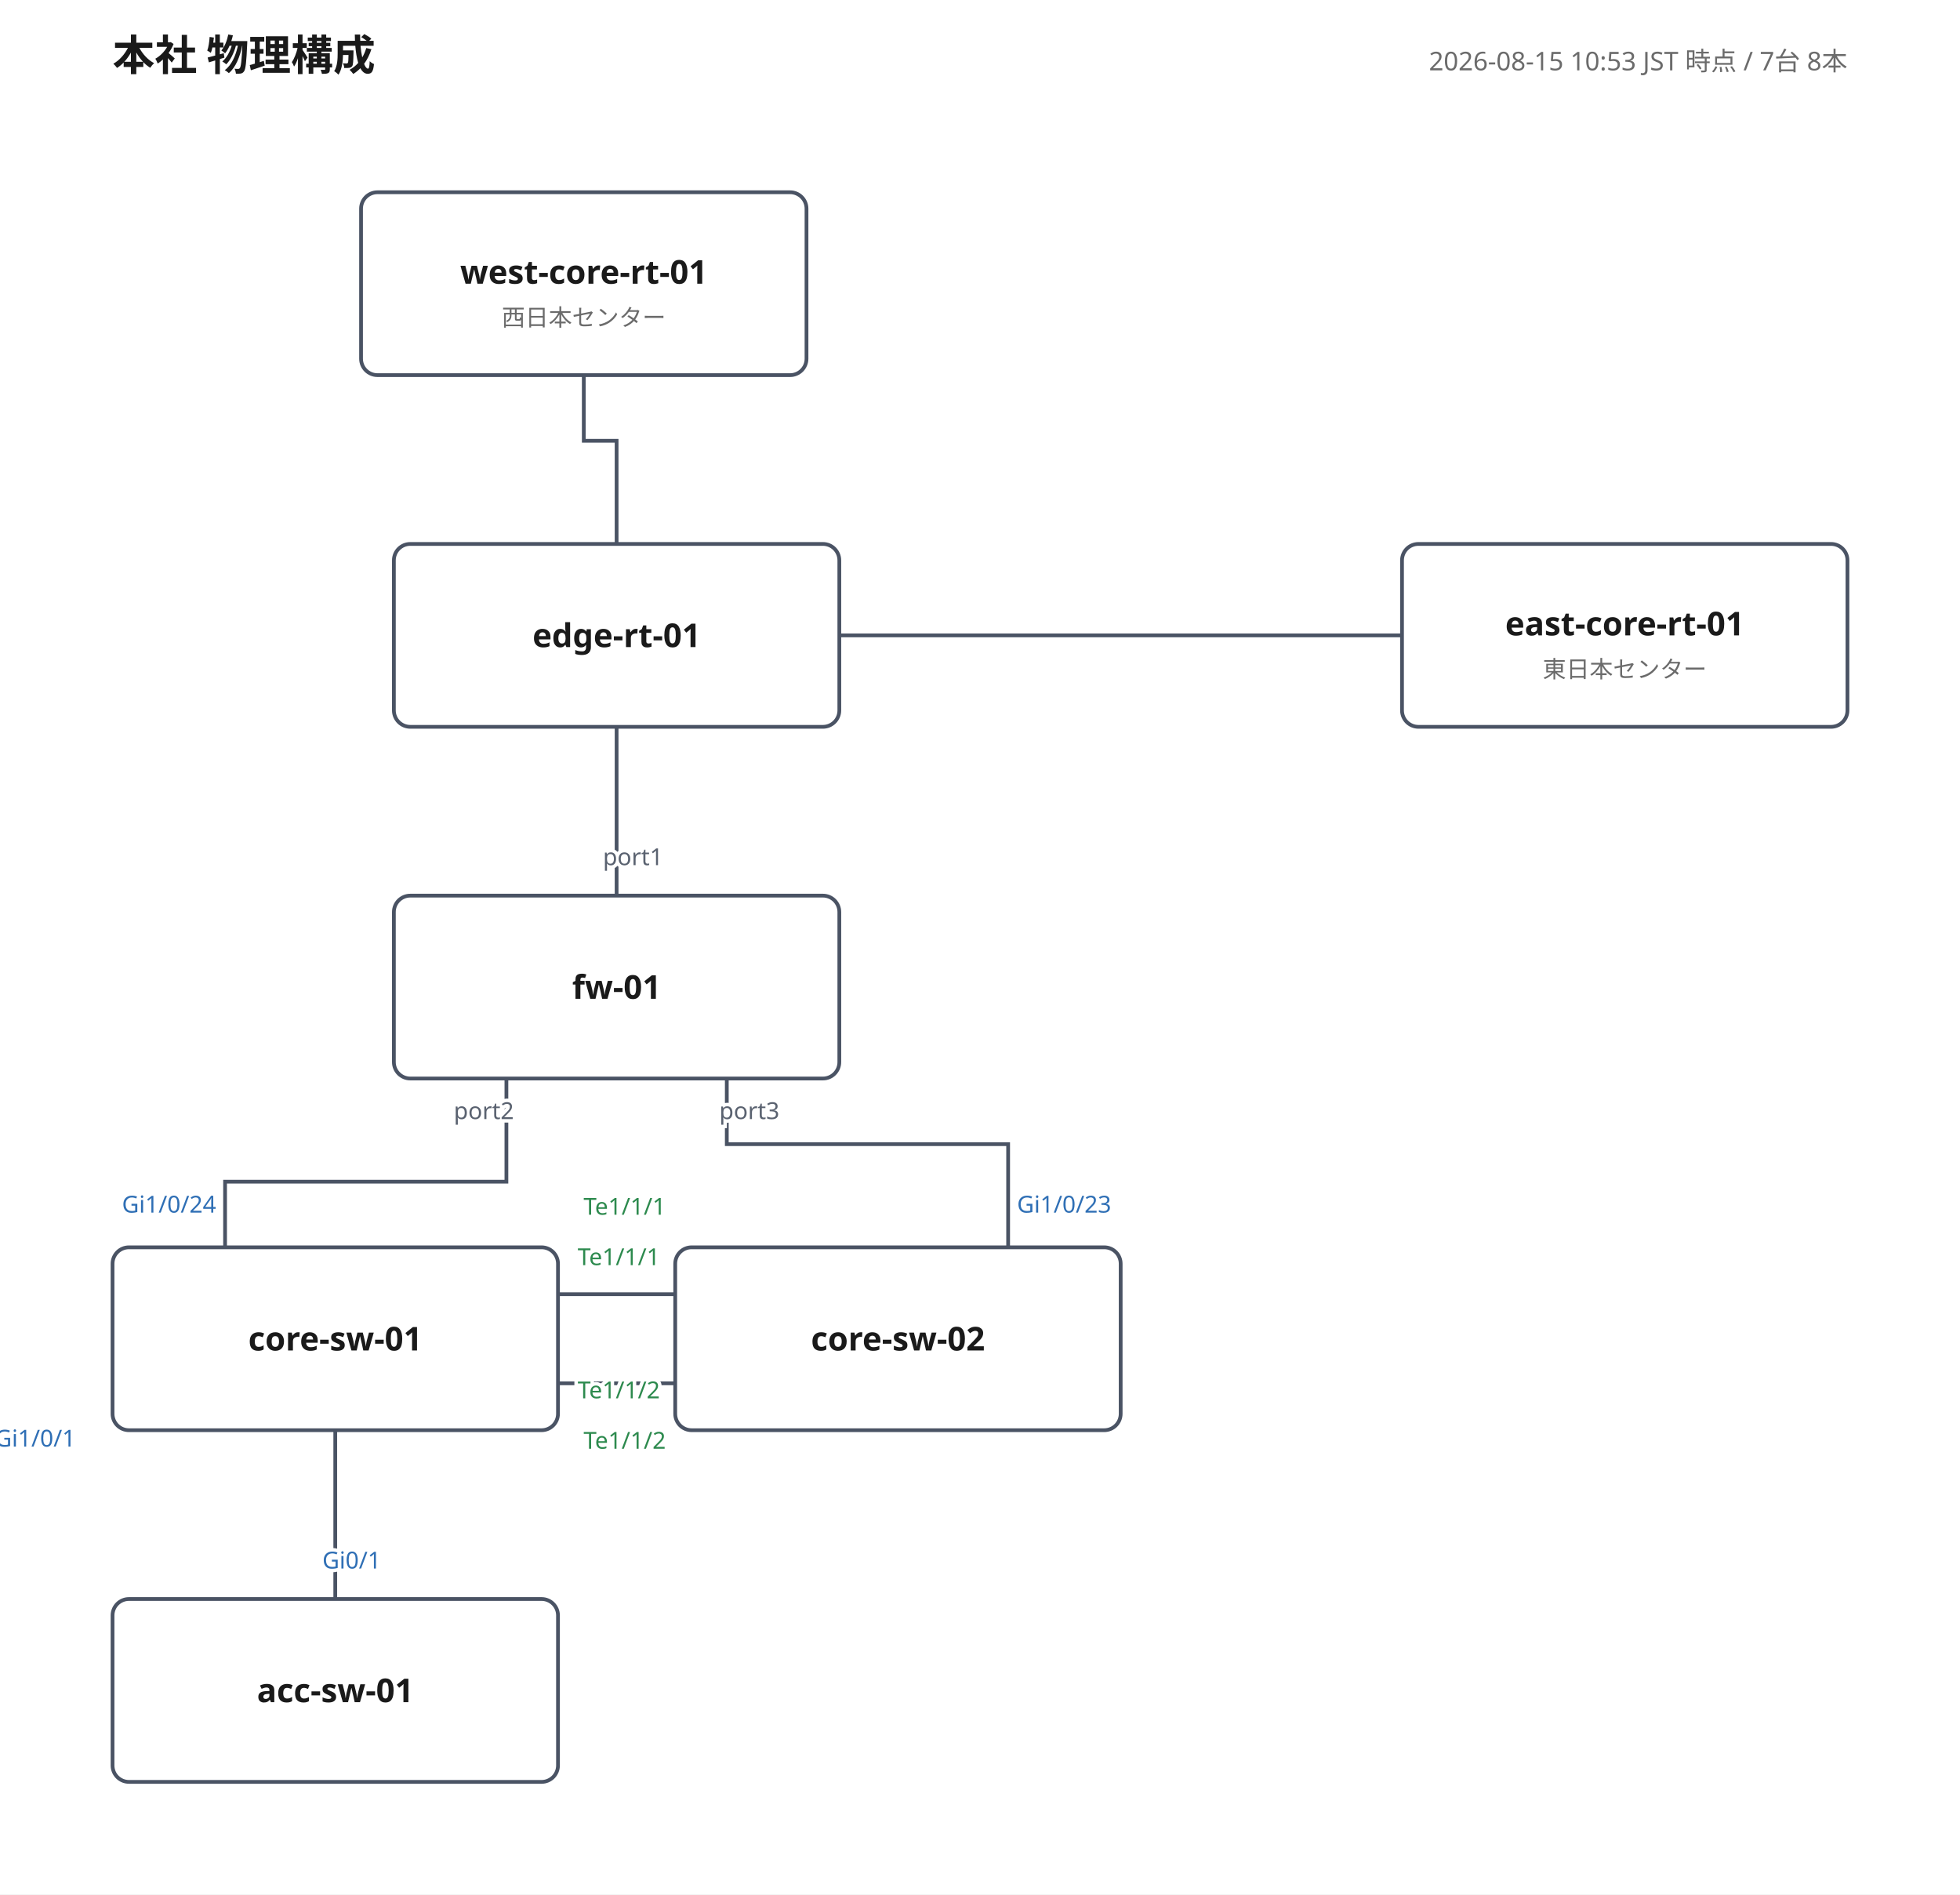
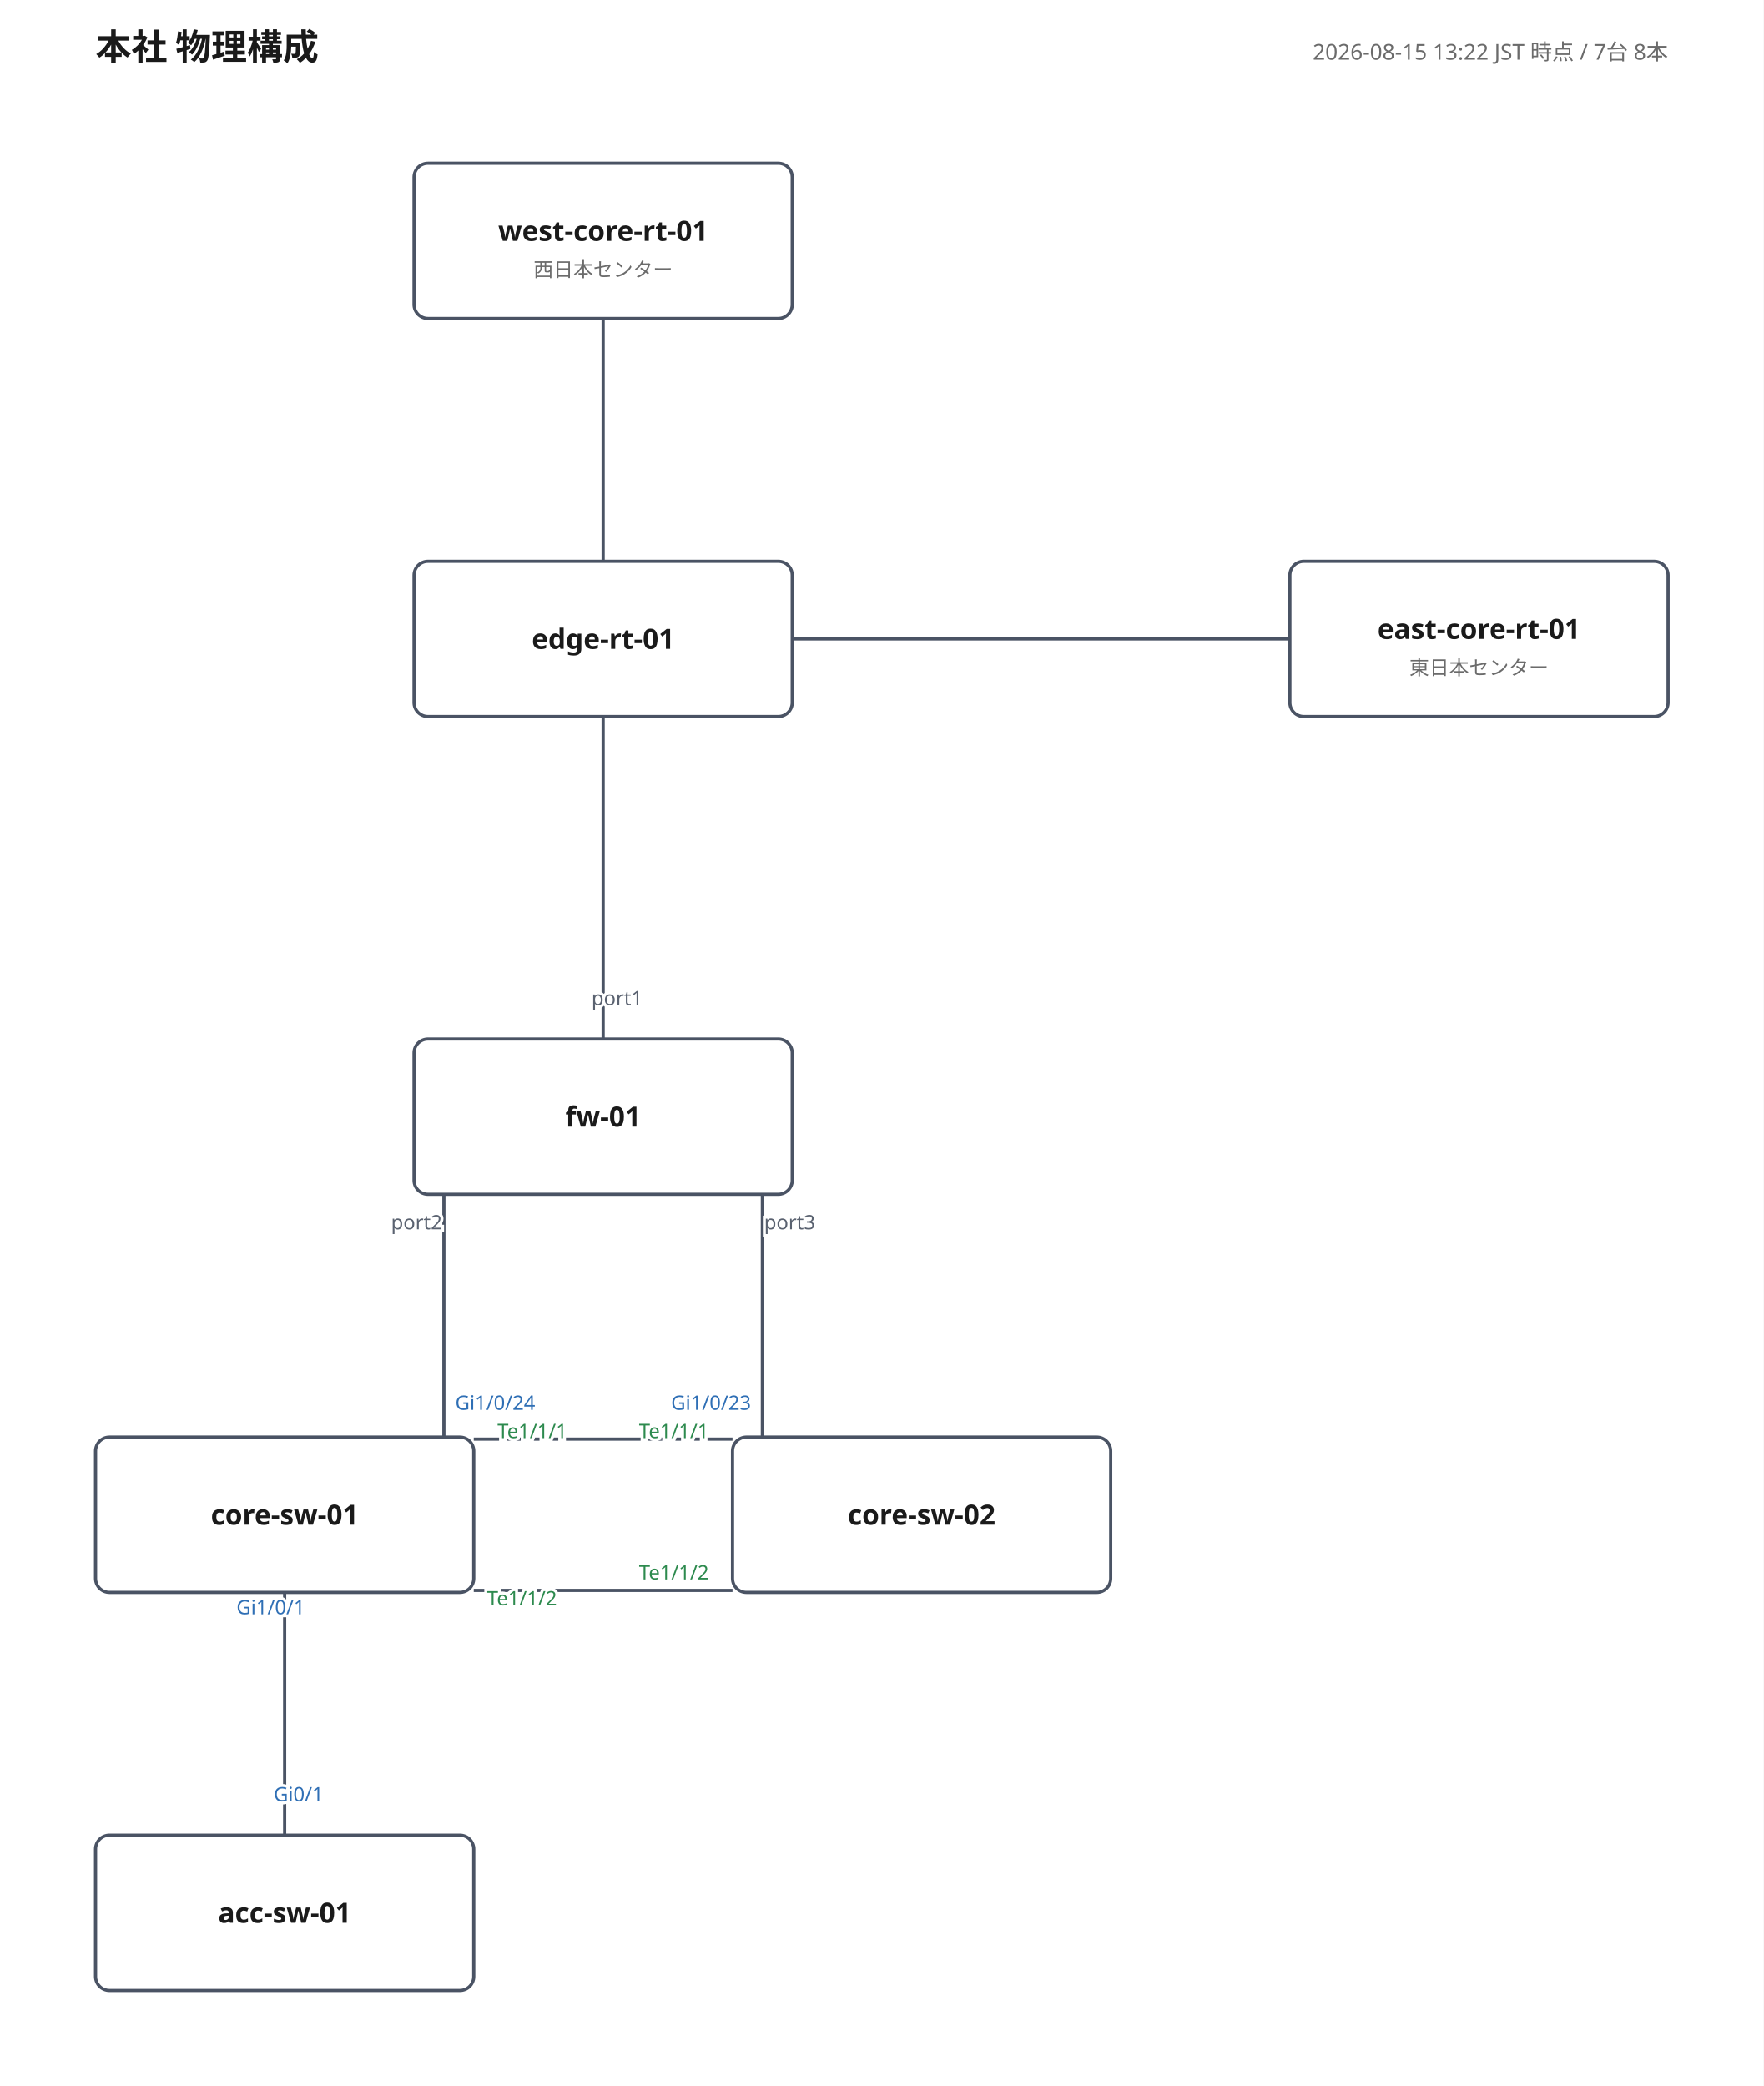
- <svg xmlns="http://www.w3.org/2000/svg" width="836" height="808" viewBox="0 0 836 808" font-family="'Yu Gothic', 'Hiragino Kaku Gothic ProN', Meiryo, 'Noto Sans JP', sans-serif">
+ <svg xmlns="http://www.w3.org/2000/svg" width="886" height="1048" viewBox="0 0 886 1048" font-family="'Yu Gothic', 'Hiragino Kaku Gothic ProN', Meiryo, 'Noto Sans JP', sans-serif">
  <rect width="100%" height="100%" fill="#ffffff" />
  <text x="48" y="30" font-size="18" font-weight="700" fill="#1a1a1a">本社 物理構成</text>
-   <text x="788" y="30" font-size="11" fill="#6b6b6b" text-anchor="end">2026-08-15 10:53 JST 時点 / 7台 8本</text>
-   <polyline points="263,310 263,354 263,354 263,382" fill="none" stroke="#4a5364" stroke-width="1.6" />
-   <text class="port-label" x="135.0" y="317.0" font-size="10" fill="#2f6fb5" text-anchor="middle" paint-order="stroke" stroke="#ffffff" stroke-width="3" />
-   <text class="port-label" x="270.0" y="369.0" font-size="10" fill="#5a6270" text-anchor="middle" paint-order="stroke" stroke="#ffffff" stroke-width="3">port1</text>
-   <polyline points="216,460 216,504 96,504 96,532" fill="none" stroke="#4a5364" stroke-width="1.6" />
-   <text class="port-label" x="219.2" y="477.3" font-size="10" fill="#5a6270" text-anchor="end" paint-order="stroke" stroke="#ffffff" stroke-width="3">port2</text>
-   <text class="port-label" x="92.2" y="517.2" font-size="10" fill="#2f6fb5" text-anchor="end" paint-order="stroke" stroke="#ffffff" stroke-width="3">Gi1/0/24</text>
-   <polyline points="310,460 310,488 430,488 430,532" fill="none" stroke="#4a5364" stroke-width="1.6" />
-   <text class="port-label" x="306.8" y="477.3" font-size="10" fill="#5a6270" text-anchor="start" paint-order="stroke" stroke="#ffffff" stroke-width="3">port3</text>
-   <text class="port-label" x="433.8" y="517.2" font-size="10" fill="#2f6fb5" text-anchor="start" paint-order="stroke" stroke="#ffffff" stroke-width="3">Gi1/0/23</text>
-   <polyline points="238,552 260,552 260,552 288,552" fill="none" stroke="#4a5364" stroke-width="1.6" />
-   <text class="port-label" x="246.4" y="539.6" font-size="10" fill="#2d8a4e" text-anchor="start" paint-order="stroke" stroke="#ffffff" stroke-width="3">Te1/1/1</text>
-   <text class="port-label" x="284.0" y="518.1" font-size="10" fill="#2d8a4e" text-anchor="end" paint-order="stroke" stroke="#ffffff" stroke-width="3">Te1/1/1</text>
-   <polyline points="238,590 260,590 260,590 288,590" fill="none" stroke="#4a5364" stroke-width="1.6" />
-   <text class="port-label" x="246.4" y="596.4" font-size="10" fill="#2d8a4e" text-anchor="start" paint-order="stroke" stroke="#ffffff" stroke-width="3">Te1/1/2</text>
-   <text class="port-label" x="284.0" y="617.9" font-size="10" fill="#2d8a4e" text-anchor="end" paint-order="stroke" stroke="#ffffff" stroke-width="3">Te1/1/2</text>
-   <polyline points="143,610 143,654 143,654 143,682" fill="none" stroke="#4a5364" stroke-width="1.6" />
-   <text class="port-label" x="15.0" y="617.0" font-size="10" fill="#2f6fb5" text-anchor="middle" paint-order="stroke" stroke="#ffffff" stroke-width="3">Gi1/0/1</text>
-   <text class="port-label" x="150.0" y="669.0" font-size="10" fill="#2f6fb5" text-anchor="middle" paint-order="stroke" stroke="#ffffff" stroke-width="3">Gi0/1</text>
-   <polyline points="358,271 394,271 394,271 570,271 598,271" fill="none" stroke="#4a5364" stroke-width="1.6" />
-   <text class="port-label" x="368.0" y="275.0" font-size="10" fill="#2f6fb5" text-anchor="start" paint-order="stroke" stroke="#ffffff" stroke-width="3" />
-   <text class="port-label" x="588.0" y="261.0" font-size="10" fill="#2f6fb5" text-anchor="end" paint-order="stroke" stroke="#ffffff" stroke-width="3" />
-   <polyline points="263,232 263,188 249,188 249,160" fill="none" stroke="#4a5364" stroke-width="1.6" />
-   <text class="port-label" x="270.0" y="219.0" font-size="10" fill="#2f6fb5" text-anchor="middle" paint-order="stroke" stroke="#ffffff" stroke-width="3" />
-   <text class="port-label" x="121.2" y="167.0" font-size="10" fill="#2f6fb5" text-anchor="middle" paint-order="stroke" stroke="#ffffff" stroke-width="3" />
+   <text x="838" y="30" font-size="11" fill="#6b6b6b" text-anchor="end">2026-08-15 13:22 JST 時点 / 7台 8本</text>
+   <polyline points="303,360 303,522" fill="none" stroke="#4a5364" stroke-width="1.6" />
+   <text class="port-label" x="296.0" y="371.0" font-size="10" fill="#2f6fb5" text-anchor="middle" paint-order="stroke" stroke="#ffffff" stroke-width="3" />
+   <text class="port-label" x="310.0" y="505.0" font-size="10" fill="#5a6270" text-anchor="middle" paint-order="stroke" stroke="#ffffff" stroke-width="3">port1</text>
+   <polyline points="223,600 223,722" fill="none" stroke="#4a5364" stroke-width="1.6" />
+   <text class="port-label" x="222.1" y="617.6" font-size="10" fill="#5a6270" text-anchor="end" paint-order="stroke" stroke="#ffffff" stroke-width="3">port2</text>
+   <text class="port-label" x="228.7" y="708.3" font-size="10" fill="#2f6fb5" text-anchor="start" paint-order="stroke" stroke="#ffffff" stroke-width="3">Gi1/0/24</text>
+   <polyline points="383,600 383,722" fill="none" stroke="#4a5364" stroke-width="1.6" />
+   <text class="port-label" x="383.9" y="617.6" font-size="10" fill="#5a6270" text-anchor="start" paint-order="stroke" stroke="#ffffff" stroke-width="3">port3</text>
+   <text class="port-label" x="377.3" y="708.3" font-size="10" fill="#2f6fb5" text-anchor="end" paint-order="stroke" stroke="#ffffff" stroke-width="3">Gi1/0/23</text>
+   <polyline points="238,723 368,723" fill="none" stroke="#4a5364" stroke-width="1.6" />
+   <text class="port-label" x="249.9" y="722.5" font-size="10" fill="#2d8a4e" text-anchor="start" paint-order="stroke" stroke="#ffffff" stroke-width="3">Te1/1/1</text>
+   <text class="port-label" x="356.1" y="722.5" font-size="10" fill="#2d8a4e" text-anchor="end" paint-order="stroke" stroke="#ffffff" stroke-width="3">Te1/1/1</text>
+   <polyline points="238,799 368,799" fill="none" stroke="#4a5364" stroke-width="1.6" />
+   <text class="port-label" x="244.7" y="806.5" font-size="10" fill="#2d8a4e" text-anchor="start" paint-order="stroke" stroke="#ffffff" stroke-width="3">Te1/1/2</text>
+   <text class="port-label" x="356.1" y="793.5" font-size="10" fill="#2d8a4e" text-anchor="end" paint-order="stroke" stroke="#ffffff" stroke-width="3">Te1/1/2</text>
+   <polyline points="143,800 143,922" fill="none" stroke="#4a5364" stroke-width="1.6" />
+   <text class="port-label" x="136.0" y="811.0" font-size="10" fill="#2f6fb5" text-anchor="middle" paint-order="stroke" stroke="#ffffff" stroke-width="3">Gi1/0/1</text>
+   <text class="port-label" x="150.0" y="905.0" font-size="10" fill="#2f6fb5" text-anchor="middle" paint-order="stroke" stroke="#ffffff" stroke-width="3">Gi0/1</text>
+   <polyline points="398,321 648,321" fill="none" stroke="#4a5364" stroke-width="1.6" />
+   <text class="port-label" x="408.0" y="325.0" font-size="10" fill="#2f6fb5" text-anchor="start" paint-order="stroke" stroke="#ffffff" stroke-width="3" />
+   <text class="port-label" x="638.0" y="311.0" font-size="10" fill="#2f6fb5" text-anchor="end" paint-order="stroke" stroke="#ffffff" stroke-width="3" />
+   <polyline points="303,282 303,160" fill="none" stroke="#4a5364" stroke-width="1.6" />
+   <text class="port-label" x="310.0" y="265.0" font-size="10" fill="#2f6fb5" text-anchor="middle" paint-order="stroke" stroke="#ffffff" stroke-width="3" />
+   <text class="port-label" x="296.0" y="171.0" font-size="10" fill="#2f6fb5" text-anchor="middle" paint-order="stroke" stroke="#ffffff" stroke-width="3" />
  <g>
-     <rect x="168" y="232" width="190" height="78" rx="7" fill="#ffffff" stroke="#4a5364" stroke-width="1.6" />
-     <text x="263" y="276" font-size="14" font-weight="700" fill="#1a1a1a" text-anchor="middle">edge-rt-01</text>
+     <rect x="208" y="282" width="190" height="78" rx="7" fill="#ffffff" stroke="#4a5364" stroke-width="1.6" />
+     <text x="303" y="326" font-size="14" font-weight="700" fill="#1a1a1a" text-anchor="middle">edge-rt-01</text>
  </g>
  <g>
-     <rect x="598" y="232" width="190" height="78" rx="7" fill="#ffffff" stroke="#4a5364" stroke-width="1.6" />
-     <text x="693" y="271" font-size="14" font-weight="700" fill="#1a1a1a" text-anchor="middle">east-core-rt-01</text>
-     <text x="693" y="289" font-size="10" fill="#6b6b6b" text-anchor="middle">東日本センター</text>
+     <rect x="648" y="282" width="190" height="78" rx="7" fill="#ffffff" stroke="#4a5364" stroke-width="1.6" />
+     <text x="743" y="321" font-size="14" font-weight="700" fill="#1a1a1a" text-anchor="middle">east-core-rt-01</text>
+     <text x="743" y="339" font-size="10" fill="#6b6b6b" text-anchor="middle">東日本センター</text>
  </g>
  <g>
-     <rect x="154" y="82" width="190" height="78" rx="7" fill="#ffffff" stroke="#4a5364" stroke-width="1.6" />
-     <text x="249" y="121" font-size="14" font-weight="700" fill="#1a1a1a" text-anchor="middle">west-core-rt-01</text>
-     <text x="249" y="139" font-size="10" fill="#6b6b6b" text-anchor="middle">西日本センター</text>
+     <rect x="208" y="82" width="190" height="78" rx="7" fill="#ffffff" stroke="#4a5364" stroke-width="1.6" />
+     <text x="303" y="121" font-size="14" font-weight="700" fill="#1a1a1a" text-anchor="middle">west-core-rt-01</text>
+     <text x="303" y="139" font-size="10" fill="#6b6b6b" text-anchor="middle">西日本センター</text>
  </g>
  <g>
-     <rect x="168" y="382" width="190" height="78" rx="7" fill="#ffffff" stroke="#4a5364" stroke-width="1.6" />
-     <text x="263" y="426" font-size="14" font-weight="700" fill="#1a1a1a" text-anchor="middle">fw-01</text>
+     <rect x="208" y="522" width="190" height="78" rx="7" fill="#ffffff" stroke="#4a5364" stroke-width="1.6" />
+     <text x="303" y="566" font-size="14" font-weight="700" fill="#1a1a1a" text-anchor="middle">fw-01</text>
  </g>
  <g>
-     <rect x="48" y="532" width="190" height="78" rx="7" fill="#ffffff" stroke="#4a5364" stroke-width="1.6" />
-     <text x="143" y="576" font-size="14" font-weight="700" fill="#1a1a1a" text-anchor="middle">core-sw-01</text>
+     <rect x="48" y="722" width="190" height="78" rx="7" fill="#ffffff" stroke="#4a5364" stroke-width="1.6" />
+     <text x="143" y="766" font-size="14" font-weight="700" fill="#1a1a1a" text-anchor="middle">core-sw-01</text>
  </g>
  <g>
-     <rect x="288" y="532" width="190" height="78" rx="7" fill="#ffffff" stroke="#4a5364" stroke-width="1.6" />
-     <text x="383" y="576" font-size="14" font-weight="700" fill="#1a1a1a" text-anchor="middle">core-sw-02</text>
+     <rect x="368" y="722" width="190" height="78" rx="7" fill="#ffffff" stroke="#4a5364" stroke-width="1.6" />
+     <text x="463" y="766" font-size="14" font-weight="700" fill="#1a1a1a" text-anchor="middle">core-sw-02</text>
  </g>
  <g>
-     <rect x="48" y="682" width="190" height="78" rx="7" fill="#ffffff" stroke="#4a5364" stroke-width="1.6" />
-     <text x="143" y="726" font-size="14" font-weight="700" fill="#1a1a1a" text-anchor="middle">acc-sw-01</text>
+     <rect x="48" y="922" width="190" height="78" rx="7" fill="#ffffff" stroke="#4a5364" stroke-width="1.6" />
+     <text x="143" y="966" font-size="14" font-weight="700" fill="#1a1a1a" text-anchor="middle">acc-sw-01</text>
  </g>
</svg>
